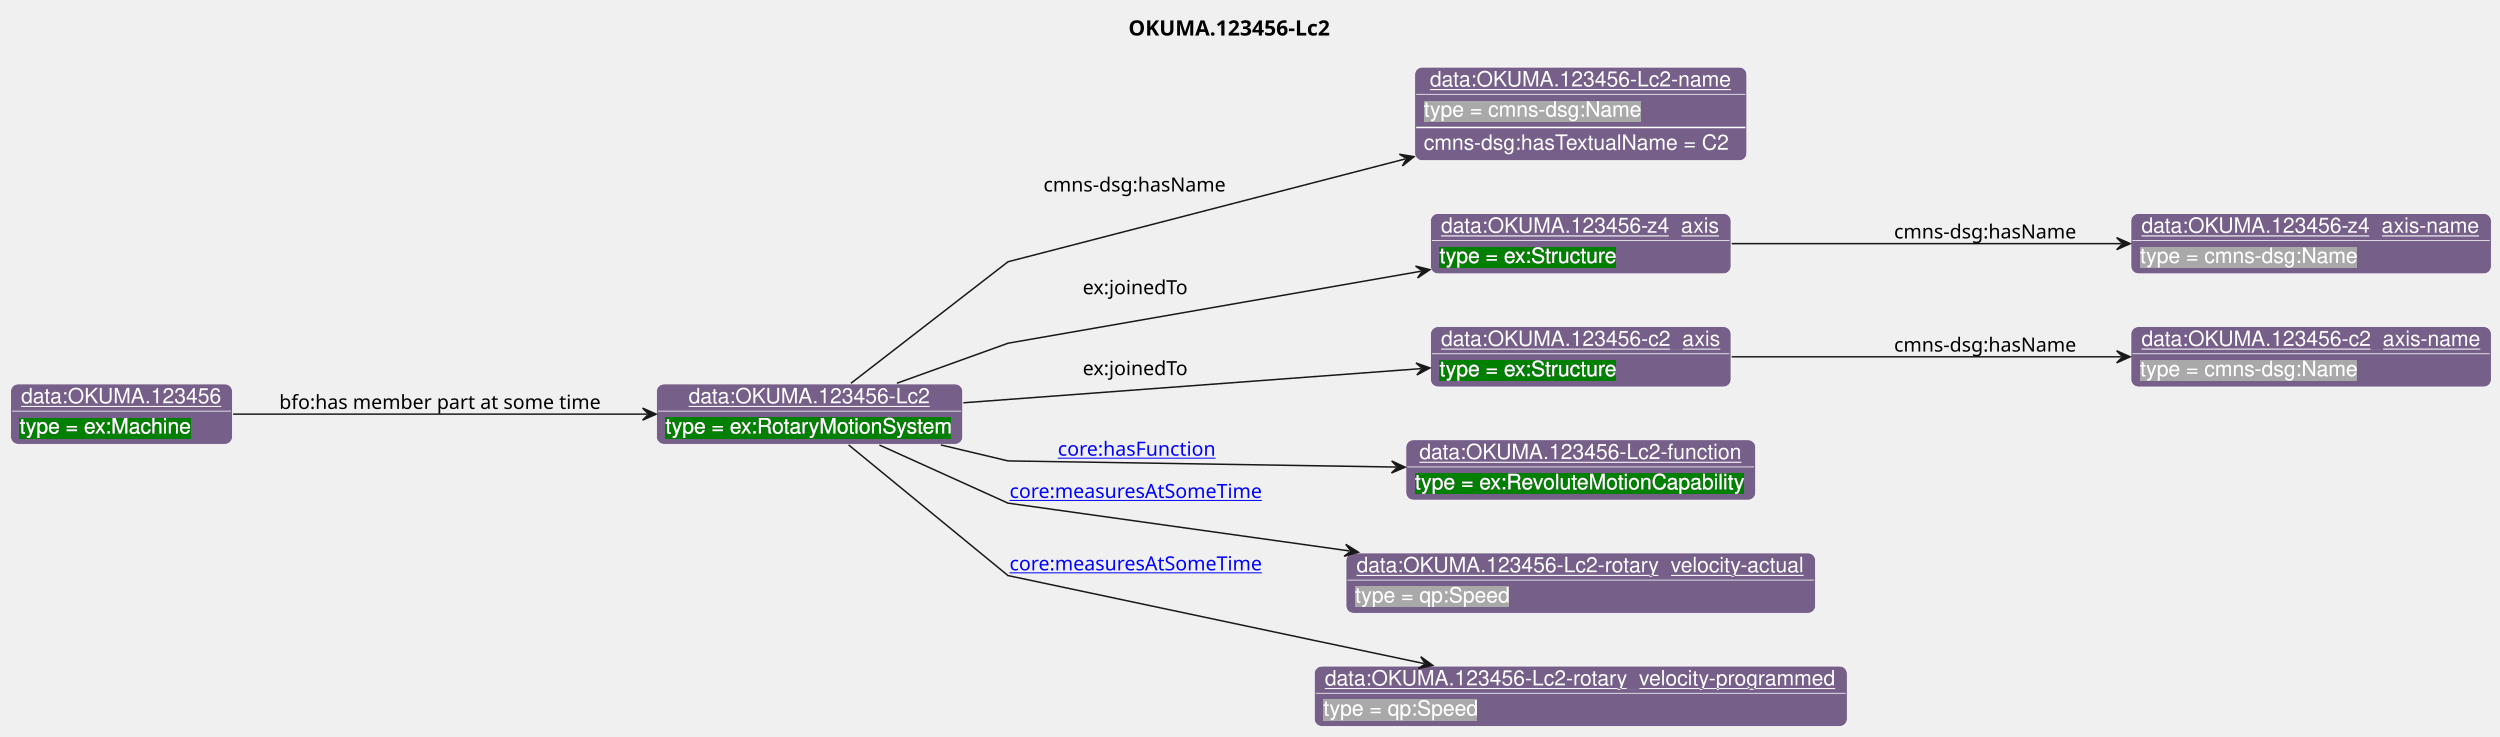
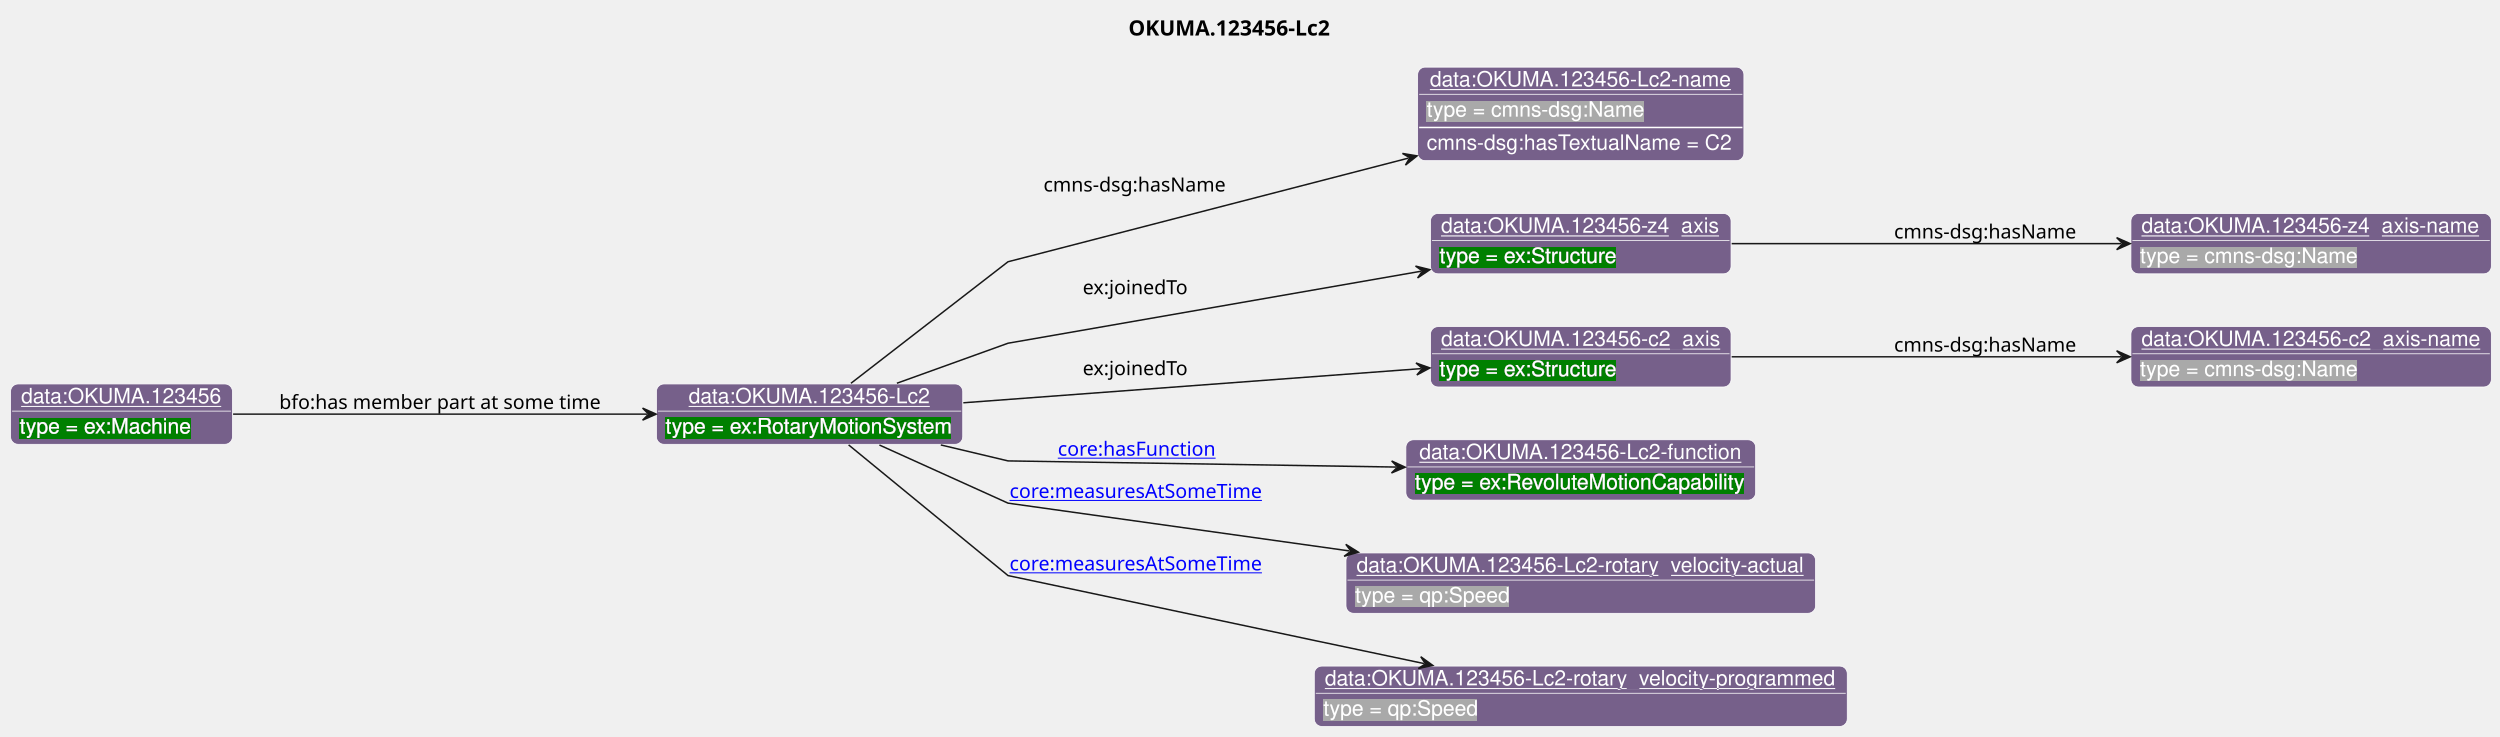
<svg xmlns="http://www.w3.org/2000/svg" xmlns:xlink="http://www.w3.org/1999/xlink" contentStyleType="text/css" data-diagram-type="CLASS" height="488px" preserveAspectRatio="none" style="width:1657px;height:488px;background:#FFFFFF;" version="1.1" viewBox="0 0 1657 488" width="1657px" zoomAndPan="magnify">
  <defs>
-     <filter height="1" id="b1ehwdsw4asabj0" width="1" x="0" y="0">
+     <filter height="1" id="b11j98dibdhg1s0" width="1" x="0" y="0">
      <feFlood flood-color="#008000" result="flood" />
      <feComposite in="SourceGraphic" in2="flood" operator="over" />
    </filter>
-     <filter height="1" id="b1ehwdsw4asabj1" width="1" x="0" y="0">
+     <filter height="1" id="b11j98dibdhg1s1" width="1" x="0" y="0">
      <feFlood flood-color="#A9A9A9" result="flood" />
      <feComposite in="SourceGraphic" in2="flood" operator="over" />
    </filter>
  </defs>
  <g>
    <text fill="#000000" font-family="sans-serif" font-size="14" font-weight="bold" lengthAdjust="spacing" textLength="147.431" x="747.917" y="23.535">OKUMA.123456-Lc2</text>
    <g class="entity" data-entity="o1" data-source-line="131" data-uid="ent0002" id="entity_o1">
      <rect fill="#76608A" height="40" rx="5" ry="5" style="stroke:#FFFFFF;stroke-width:0.5;" width="203.023" x="435.08" y="254.488" />
      <text fill="#FFFFFF" font-family="Helvetica" font-size="14" lengthAdjust="spacing" text-decoration="underline" textLength="160.316" x="456.433" y="267.269">data:OKUMA.123456-Lc2</text>
      <line style="stroke:#FFFFFF;stroke-width:0.5;" x1="436.08" x2="637.103" y1="272.488" y2="272.488" />
-       <text fill="#FFFFFF" filter="url(#b1ehwdsw4asabj0)" font-family="Helvetica" font-size="14" lengthAdjust="spacing" textLength="191.023" x="441.08" y="287.269">type = ex:RotaryMotionSystem</text>
+       <text fill="#FFFFFF" filter="url(#b11j98dibdhg1s0)" font-family="Helvetica" font-size="14" lengthAdjust="spacing" textLength="191.023" x="441.08" y="287.269">type = ex:RotaryMotionSystem</text>
    </g>
    <g class="entity" data-entity="o2" data-source-line="131" data-uid="ent0003" id="entity_o2">
-       <rect fill="#76608A" height="62" rx="5" ry="5" style="stroke:#FFFFFF;stroke-width:0.5;" width="220.141" x="937.67" y="44.488" />
-       <text fill="#FFFFFF" font-family="Helvetica" font-size="14" lengthAdjust="spacing" text-decoration="underline" textLength="199.999" x="947.741" y="57.269">data:OKUMA.123456-Lc2-name</text>
-       <line style="stroke:#FFFFFF;stroke-width:0.5;" x1="938.67" x2="1156.811" y1="62.488" y2="62.488" />
-       <text fill="#FFFFFF" filter="url(#b1ehwdsw4asabj1)" font-family="Helvetica" font-size="14" lengthAdjust="spacing" textLength="144.334" x="943.67" y="77.269">type = cmns-dsg:Name</text>
-       <line style="stroke:#FFFFFF;stroke-width:1;" x1="938.67" x2="1156.811" y1="84.488" y2="84.488" />
-       <text fill="#FFFFFF" font-family="Helvetica" font-size="14" lengthAdjust="spacing" textLength="208.141" x="943.67" y="99.269">cmns-dsg:hasTextualName  = C2</text>
+       <rect fill="#76608A" height="62" rx="5" ry="5" style="stroke:#FFFFFF;stroke-width:0.5;" width="216.251" x="939.61" y="44.488" />
+       <text fill="#FFFFFF" font-family="Helvetica" font-size="14" lengthAdjust="spacing" text-decoration="underline" textLength="199.999" x="947.736" y="57.269">data:OKUMA.123456-Lc2-name</text>
+       <line style="stroke:#FFFFFF;stroke-width:0.5;" x1="940.61" x2="1154.861" y1="62.488" y2="62.488" />
+       <text fill="#FFFFFF" filter="url(#b11j98dibdhg1s1)" font-family="Helvetica" font-size="14" lengthAdjust="spacing" textLength="144.334" x="945.61" y="77.269">type = cmns-dsg:Name</text>
+       <line style="stroke:#FFFFFF;stroke-width:1;" x1="940.61" x2="1154.861" y1="84.488" y2="84.488" />
+       <text fill="#FFFFFF" font-family="Helvetica" font-size="14" lengthAdjust="spacing" textLength="204.251" x="945.61" y="99.269">cmns-dsg:hasTextualName = C2</text>
    </g>
    <g class="entity" data-entity="o3" data-source-line="131" data-uid="ent0004" id="entity_o3">
      <rect fill="#76608A" height="40" rx="5" ry="5" style="stroke:#FFFFFF;stroke-width:0.5;" width="199.213" x="948.13" y="141.488" />
      <text fill="#FFFFFF" font-family="Helvetica" font-size="14" lengthAdjust="spacing" text-decoration="underline" textLength="185.213" x="955.13" y="154.269">data:OKUMA.123456-z4_axis</text>
      <line style="stroke:#FFFFFF;stroke-width:0.5;" x1="949.13" x2="1146.343" y1="159.488" y2="159.488" />
-       <text fill="#FFFFFF" filter="url(#b1ehwdsw4asabj0)" font-family="Helvetica" font-size="14" lengthAdjust="spacing" textLength="117.893" x="954.13" y="174.269">type = ex:Structure</text>
+       <text fill="#FFFFFF" filter="url(#b11j98dibdhg1s0)" font-family="Helvetica" font-size="14" lengthAdjust="spacing" textLength="117.893" x="954.13" y="174.269">type = ex:Structure</text>
    </g>
    <g class="entity" data-entity="o4" data-source-line="131" data-uid="ent0005" id="entity_o4">
      <rect fill="#76608A" height="40" rx="5" ry="5" style="stroke:#FFFFFF;stroke-width:0.5;" width="238.895" x="1412.37" y="141.488" />
      <text fill="#FFFFFF" font-family="Helvetica" font-size="14" lengthAdjust="spacing" text-decoration="underline" textLength="224.895" x="1419.37" y="154.269">data:OKUMA.123456-z4_axis-name</text>
      <line style="stroke:#FFFFFF;stroke-width:0.5;" x1="1413.37" x2="1650.265" y1="159.488" y2="159.488" />
-       <text fill="#FFFFFF" filter="url(#b1ehwdsw4asabj1)" font-family="Helvetica" font-size="14" lengthAdjust="spacing" textLength="144.334" x="1418.37" y="174.269">type = cmns-dsg:Name</text>
+       <text fill="#FFFFFF" filter="url(#b11j98dibdhg1s1)" font-family="Helvetica" font-size="14" lengthAdjust="spacing" textLength="144.334" x="1418.37" y="174.269">type = cmns-dsg:Name</text>
    </g>
    <g class="entity" data-entity="o5" data-source-line="131" data-uid="ent0006" id="entity_o5">
      <rect fill="#76608A" height="40" rx="5" ry="5" style="stroke:#FFFFFF;stroke-width:0.5;" width="199.213" x="948.13" y="216.488" />
      <text fill="#FFFFFF" font-family="Helvetica" font-size="14" lengthAdjust="spacing" text-decoration="underline" textLength="185.213" x="955.13" y="229.269">data:OKUMA.123456-c2_axis</text>
      <line style="stroke:#FFFFFF;stroke-width:0.5;" x1="949.13" x2="1146.343" y1="234.488" y2="234.488" />
-       <text fill="#FFFFFF" filter="url(#b1ehwdsw4asabj0)" font-family="Helvetica" font-size="14" lengthAdjust="spacing" textLength="117.893" x="954.13" y="249.269">type = ex:Structure</text>
+       <text fill="#FFFFFF" filter="url(#b11j98dibdhg1s0)" font-family="Helvetica" font-size="14" lengthAdjust="spacing" textLength="117.893" x="954.13" y="249.269">type = ex:Structure</text>
    </g>
    <g class="entity" data-entity="o6" data-source-line="131" data-uid="ent0007" id="entity_o6">
      <rect fill="#76608A" height="40" rx="5" ry="5" style="stroke:#FFFFFF;stroke-width:0.5;" width="238.895" x="1412.37" y="216.488" />
      <text fill="#FFFFFF" font-family="Helvetica" font-size="14" lengthAdjust="spacing" text-decoration="underline" textLength="224.895" x="1419.37" y="229.269">data:OKUMA.123456-c2_axis-name</text>
      <line style="stroke:#FFFFFF;stroke-width:0.5;" x1="1413.37" x2="1650.265" y1="234.488" y2="234.488" />
-       <text fill="#FFFFFF" filter="url(#b1ehwdsw4asabj1)" font-family="Helvetica" font-size="14" lengthAdjust="spacing" textLength="144.334" x="1418.37" y="249.269">type = cmns-dsg:Name</text>
+       <text fill="#FFFFFF" filter="url(#b11j98dibdhg1s1)" font-family="Helvetica" font-size="14" lengthAdjust="spacing" textLength="144.334" x="1418.37" y="249.269">type = cmns-dsg:Name</text>
    </g>
    <g class="entity" data-entity="o7" data-source-line="131" data-uid="ent0008" id="entity_o7">
      <rect fill="#76608A" height="40" rx="5" ry="5" style="stroke:#FFFFFF;stroke-width:0.5;" width="231.844" x="931.81" y="291.488" />
      <text fill="#FFFFFF" font-family="Helvetica" font-size="14" lengthAdjust="spacing" text-decoration="underline" textLength="214.013" x="940.726" y="304.269">data:OKUMA.123456-Lc2-function</text>
      <line style="stroke:#FFFFFF;stroke-width:0.5;" x1="932.81" x2="1162.654" y1="309.488" y2="309.488" />
-       <text fill="#FFFFFF" filter="url(#b1ehwdsw4asabj0)" font-family="Helvetica" font-size="14" lengthAdjust="spacing" textLength="219.844" x="937.81" y="324.269">type = ex:RevoluteMotionCapability</text>
+       <text fill="#FFFFFF" filter="url(#b11j98dibdhg1s0)" font-family="Helvetica" font-size="14" lengthAdjust="spacing" textLength="219.844" x="937.81" y="324.269">type = ex:RevoluteMotionCapability</text>
    </g>
    <g class="entity" data-entity="o8" data-source-line="131" data-uid="ent0009" id="entity_o8">
      <rect fill="#76608A" height="40" rx="5" ry="5" style="stroke:#FFFFFF;stroke-width:0.5;" width="311.254" x="892.11" y="366.488" />
      <text fill="#FFFFFF" font-family="Helvetica" font-size="14" lengthAdjust="spacing" text-decoration="underline" textLength="297.254" x="899.11" y="379.269">data:OKUMA.123456-Lc2-rotary_velocity-actual</text>
      <line style="stroke:#FFFFFF;stroke-width:0.5;" x1="893.11" x2="1202.364" y1="384.488" y2="384.488" />
-       <text fill="#FFFFFF" filter="url(#b1ehwdsw4asabj1)" font-family="Helvetica" font-size="14" lengthAdjust="spacing" textLength="102.361" x="898.11" y="399.269">type = qp:Speed</text>
+       <text fill="#FFFFFF" filter="url(#b11j98dibdhg1s1)" font-family="Helvetica" font-size="14" lengthAdjust="spacing" textLength="102.361" x="898.11" y="399.269">type = qp:Speed</text>
    </g>
    <g class="entity" data-entity="o9" data-source-line="131" data-uid="ent0010" id="entity_o9">
      <rect fill="#76608A" height="40" rx="5" ry="5" style="stroke:#FFFFFF;stroke-width:0.5;" width="353.261" x="871.11" y="441.488" />
      <text fill="#FFFFFF" font-family="Helvetica" font-size="14" lengthAdjust="spacing" text-decoration="underline" textLength="339.261" x="878.11" y="454.269">data:OKUMA.123456-Lc2-rotary_velocity-programmed</text>
      <line style="stroke:#FFFFFF;stroke-width:0.5;" x1="872.11" x2="1223.371" y1="459.488" y2="459.488" />
-       <text fill="#FFFFFF" filter="url(#b1ehwdsw4asabj1)" font-family="Helvetica" font-size="14" lengthAdjust="spacing" textLength="102.361" x="877.11" y="474.269">type = qp:Speed</text>
+       <text fill="#FFFFFF" filter="url(#b11j98dibdhg1s1)" font-family="Helvetica" font-size="14" lengthAdjust="spacing" textLength="102.361" x="877.11" y="474.269">type = qp:Speed</text>
    </g>
    <g class="entity" data-entity="o10" data-source-line="131" data-uid="ent0011" id="entity_o10">
      <rect fill="#76608A" height="40" rx="5" ry="5" style="stroke:#FFFFFF;stroke-width:0.5;" width="147.082" x="7" y="254.488" />
      <text fill="#FFFFFF" font-family="Helvetica" font-size="14" lengthAdjust="spacing" text-decoration="underline" textLength="133.082" x="14" y="267.269">data:OKUMA.123456</text>
      <line style="stroke:#FFFFFF;stroke-width:0.5;" x1="8" x2="153.082" y1="272.488" y2="272.488" />
-       <text fill="#FFFFFF" filter="url(#b1ehwdsw4asabj0)" font-family="Helvetica" font-size="14" lengthAdjust="spacing" textLength="114.01" x="13" y="287.269">type = ex:Machine</text>
+       <text fill="#FFFFFF" filter="url(#b11j98dibdhg1s0)" font-family="Helvetica" font-size="14" lengthAdjust="spacing" textLength="114.01" x="13" y="287.269">type = ex:Machine</text>
    </g>
    <g class="link" data-entity-1="o1" data-entity-2="o2" data-source-line="195" data-uid="lnk12" id="link_o1_o2">
-       <path codeLine="195" d="M564,254.048 C602.14,224.538 668.11,173.488 668.11,173.488 C668.11,173.488 819.591,134.282 931.411,105.342" fill="none" id="o1-to-o2" style="stroke:#181818;stroke-width:1;" />
-       <polygon fill="#181818" points="937.22,103.838,927.505,102.221,932.38,105.091,929.509,109.966,937.22,103.838" style="stroke:#181818;stroke-width:1;" />
+       <path codeLine="195" d="M564,254.048 C602.14,224.538 668.11,173.488 668.11,173.488 C668.11,173.488 821.501,133.782 933.441,104.812" fill="none" id="o1-to-o2" style="stroke:#181818;stroke-width:1;" />
+       <polygon fill="#181818" points="939.25,103.308,929.535,101.691,934.409,104.561,931.539,109.436,939.25,103.308" style="stroke:#181818;stroke-width:1;" />
      <text fill="#000000" font-family="sans-serif" font-size="13" lengthAdjust="spacing" textLength="126.077" x="691.61" y="126.927">cmns-dsg:hasName</text>
    </g>
    <g class="link" data-entity-1="o1" data-entity-2="o3" data-source-line="195" data-uid="lnk13" id="link_o1_o3">
      <path codeLine="195" d="M594.46,254.008 C629.63,241.348 668.11,227.488 668.11,227.488 C668.11,227.488 829.649,199.329 941.839,179.769" fill="none" id="o1-to-o3" style="stroke:#181818;stroke-width:1;" />
      <polygon fill="#181818" points="947.75,178.738,938.197,176.344,942.824,179.597,939.571,184.225,947.75,178.738" style="stroke:#181818;stroke-width:1;" />
      <text fill="#000000" font-family="sans-serif" font-size="13" lengthAdjust="spacing" textLength="74.725" x="717.61" y="195.007">ex:joinedTo</text>
    </g>
    <g class="link" data-entity-1="o3" data-entity-2="o4" data-source-line="195" data-uid="lnk14" id="link_o3_o4">
      <path codeLine="195" d="M1147.75,161.488 C1224.35,161.488 1324.7,161.488 1405.91,161.488" fill="none" id="o3-to-o4" style="stroke:#181818;stroke-width:1;" />
      <polygon fill="#181818" points="1411.91,161.488,1402.91,157.488,1406.91,161.488,1402.91,165.488,1411.91,161.488" style="stroke:#181818;stroke-width:1;" />
      <text fill="#000000" font-family="sans-serif" font-size="13" lengthAdjust="spacing" textLength="126.077" x="1255.37" y="158.057">cmns-dsg:hasName</text>
    </g>
    <g class="link" data-entity-1="o1" data-entity-2="o5" data-source-line="195" data-uid="lnk15" id="link_o1_o5">
      <path codeLine="195" d="M638.49,266.958 C728.21,260.258 852.657,250.975 941.787,244.325" fill="none" id="o1-to-o5" style="stroke:#181818;stroke-width:1;" />
      <polygon fill="#181818" points="947.77,243.878,938.497,240.559,942.784,244.25,939.093,248.537,947.77,243.878" style="stroke:#181818;stroke-width:1;" />
      <text fill="#000000" font-family="sans-serif" font-size="13" lengthAdjust="spacing" textLength="74.725" x="717.61" y="248.657">ex:joinedTo</text>
    </g>
    <g class="link" data-entity-1="o5" data-entity-2="o6" data-source-line="195" data-uid="lnk16" id="link_o5_o6">
      <path codeLine="195" d="M1147.75,236.488 C1224.35,236.488 1324.7,236.488 1405.91,236.488" fill="none" id="o5-to-o6" style="stroke:#181818;stroke-width:1;" />
      <polygon fill="#181818" points="1411.91,236.488,1402.91,232.488,1406.91,236.488,1402.91,240.488,1411.91,236.488" style="stroke:#181818;stroke-width:1;" />
      <text fill="#000000" font-family="sans-serif" font-size="13" lengthAdjust="spacing" textLength="126.077" x="1255.37" y="233.057">cmns-dsg:hasName</text>
    </g>
    <g class="link" data-entity-1="o1" data-entity-2="o7" data-source-line="195" data-uid="lnk17" id="link_o1_o7">
      <path codeLine="195" d="M623.56,294.908 C647.99,300.708 668.11,305.488 668.11,305.488 C668.11,305.488 813.961,307.803 925.331,309.563" fill="none" id="o1-to-o7" style="stroke:#181818;stroke-width:1;" />
      <polygon fill="#181818" points="931.33,309.658,922.394,305.517,926.331,309.579,922.268,313.516,931.33,309.658" style="stroke:#181818;stroke-width:1;" />
      <a href="https://spec.industrialontologies.org/ontology/core/Core/hasFunction" target="_top" title="https://spec.industrialontologies.org/ontology/core/Core/hasFunction" xlink:actuate="onRequest" xlink:href="https://spec.industrialontologies.org/ontology/core/Core/hasFunction" xlink:show="new" xlink:title="https://spec.industrialontologies.org/ontology/core/Core/hasFunction" xlink:type="simple">
        <text fill="#0000FF" font-family="sans-serif" font-size="13" lengthAdjust="spacing" text-decoration="underline" textLength="107.631" x="701.11" y="302.057">core:hasFunction</text>
      </a>
    </g>
    <g class="link" data-entity-1="o1" data-entity-2="o8" data-source-line="195" data-uid="lnk18" id="link_o1_o8">
      <path codeLine="195" d="M582.87,294.958 C620.57,311.998 668.11,333.488 668.11,333.488 C668.11,333.488 787.858,350.246 894.408,365.166" fill="none" id="o1-to-o8" style="stroke:#181818;stroke-width:1;" />
      <polygon fill="#181818" points="900.35,365.998,891.992,360.789,895.398,365.305,890.882,368.712,900.35,365.998" style="stroke:#181818;stroke-width:1;" />
      <a href="https://spec.industrialontologies.org/ontology/core/Core/measuresAtSomeTime" target="_top" title="https://spec.industrialontologies.org/ontology/core/Core/measuresAtSomeTime" xlink:actuate="onRequest" xlink:href="https://spec.industrialontologies.org/ontology/core/Core/measuresAtSomeTime" xlink:show="new" xlink:title="https://spec.industrialontologies.org/ontology/core/Core/measuresAtSomeTime" xlink:type="simple">
        <text fill="#0000FF" font-family="sans-serif" font-size="13" lengthAdjust="spacing" text-decoration="underline" textLength="171.317" x="669.11" y="330.057">core:measuresAtSomeTime</text>
      </a>
    </g>
    <g class="link" data-entity-1="o1" data-entity-2="o9" data-source-line="195" data-uid="lnk19" id="link_o1_o9">
      <path codeLine="195" d="M562.45,294.868 C600.32,325.908 668.11,381.488 668.11,381.488 C668.11,381.488 871.11,424.488 871.11,424.488 C871.11,424.488 903.189,431.241 943.799,439.801" fill="none" id="o1-to-o9" style="stroke:#181818;stroke-width:1;" />
      <polygon fill="#181818" points="949.67,441.038,941.688,435.268,944.778,440.007,940.038,443.096,949.67,441.038" style="stroke:#181818;stroke-width:1;" />
      <a href="https://spec.industrialontologies.org/ontology/core/Core/measuresAtSomeTime" target="_top" title="https://spec.industrialontologies.org/ontology/core/Core/measuresAtSomeTime" xlink:actuate="onRequest" xlink:href="https://spec.industrialontologies.org/ontology/core/Core/measuresAtSomeTime" xlink:show="new" xlink:title="https://spec.industrialontologies.org/ontology/core/Core/measuresAtSomeTime" xlink:type="simple">
        <text fill="#0000FF" font-family="sans-serif" font-size="13" lengthAdjust="spacing" text-decoration="underline" textLength="171.317" x="669.11" y="378.057">core:measuresAtSomeTime</text>
      </a>
    </g>
    <g class="link" data-entity-1="o10" data-entity-2="o1" data-source-line="195" data-uid="lnk20" id="link_o10_o1">
      <path codeLine="195" d="M154.49,274.488 C230.45,274.488 343.98,274.488 428.9,274.488" fill="none" id="o10-to-o1" style="stroke:#181818;stroke-width:1;" />
      <polygon fill="#181818" points="434.9,274.488,425.9,270.488,429.9,274.488,425.9,278.488,434.9,274.488" style="stroke:#181818;stroke-width:1;" />
      <text fill="#000000" font-family="sans-serif" font-size="13" lengthAdjust="spacing" textLength="219.337" x="185.08" y="271.057">bfo:has member part at some time</text>
    </g>
  </g>
</svg>
